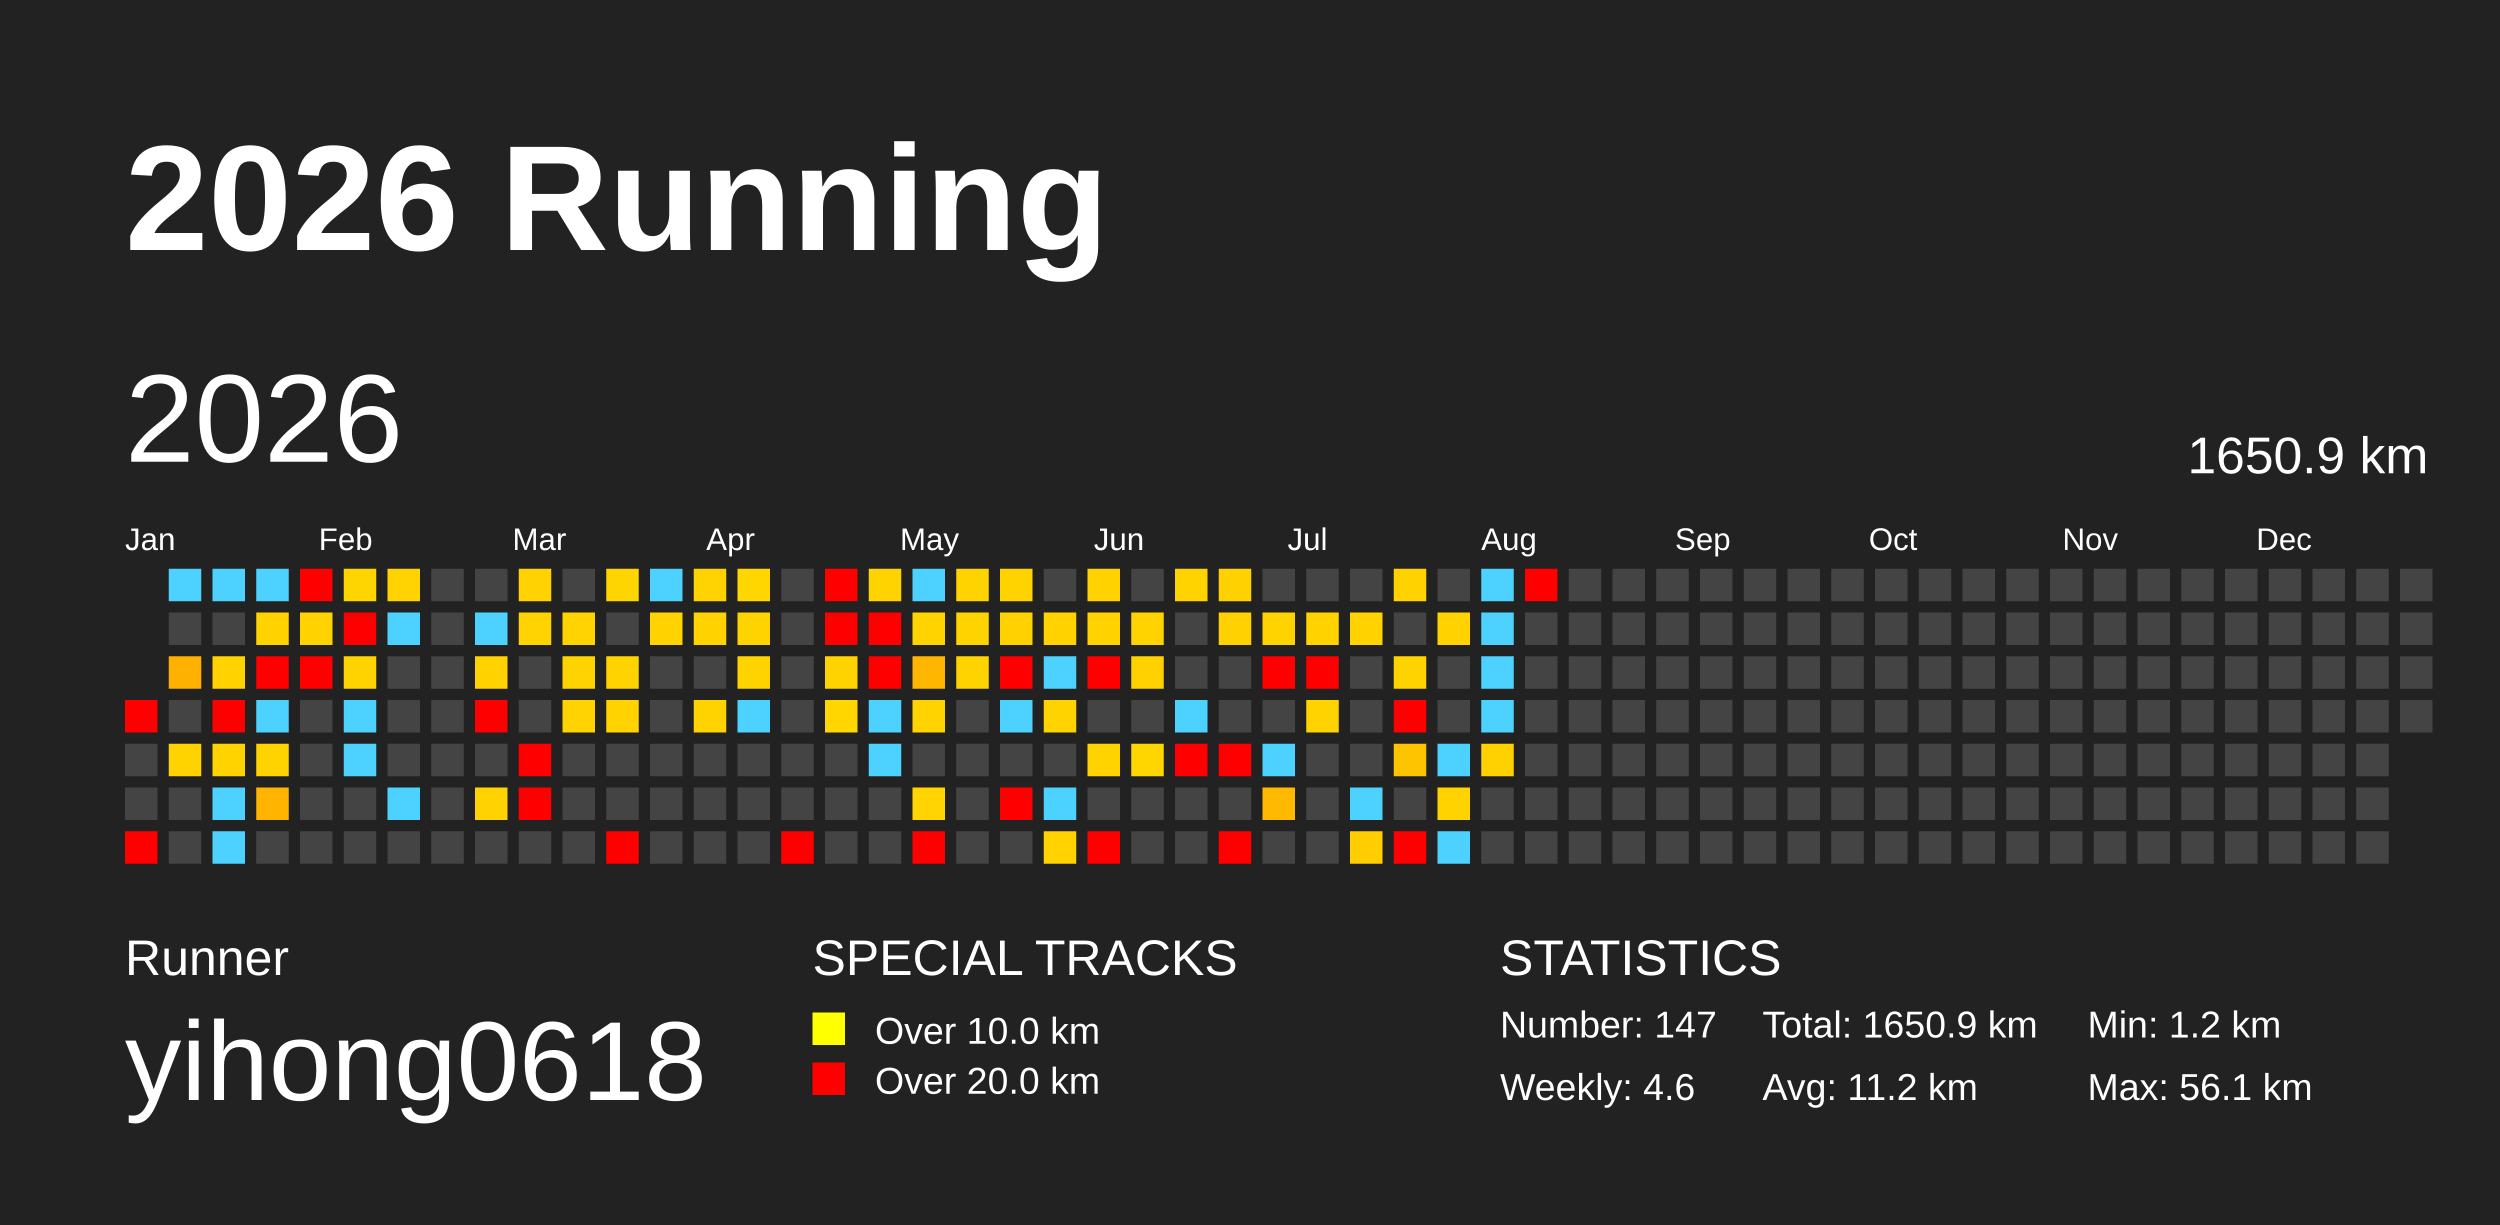
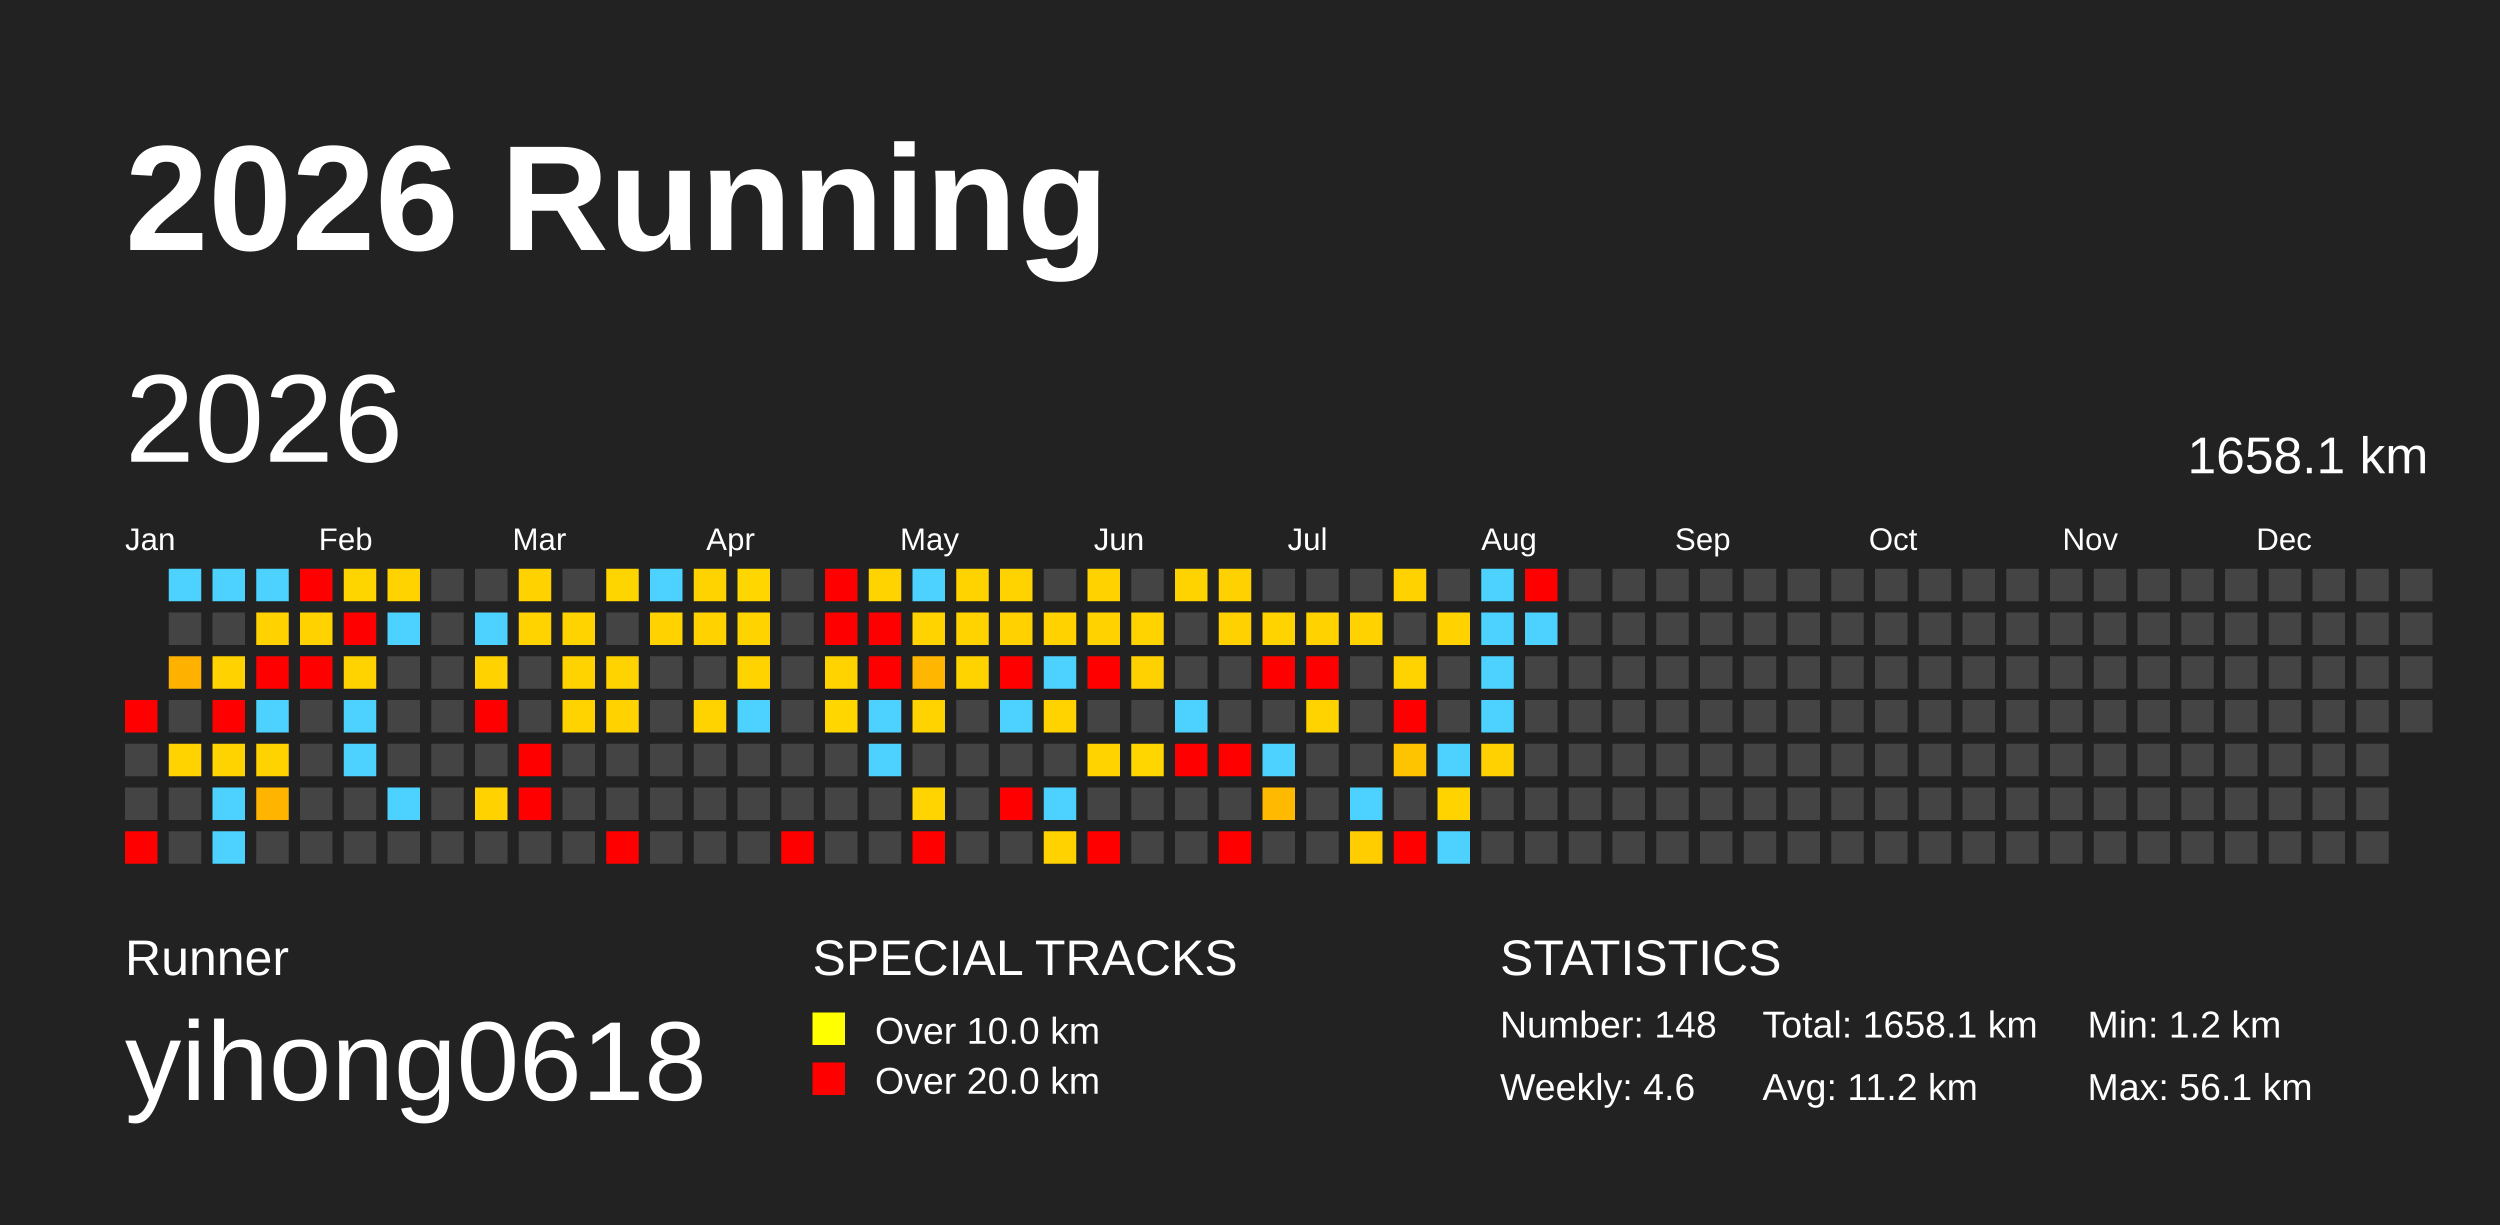
<svg xmlns="http://www.w3.org/2000/svg" baseProfile="full" height="98mm" version="1.1" viewBox="0,0,200,98" width="200mm">
  <defs />
  <rect fill="#222222" height="98" width="200" x="0" y="0" />
  <text fill="#FFFFFF" style="font-size:12px; font-family:Arial; font-weight:bold;" x="10" y="20">2026 Running</text>
  <text fill="#FFFFFF" style="font-size:4px; font-family:Arial" x="10" y="78">Runner</text>
  <text fill="#FFFFFF" style="font-size:9px; font-family:Arial" x="10" y="88">yihong0618</text>
  <text fill="#FFFFFF" style="font-size:4px; font-family:Arial" x="65" y="78">SPECIAL TRACKS</text>
  <rect fill="yellow" height="2.6" width="2.6" x="65" y="81" />
  <text fill="#FFFFFF" style="font-size:3px; font-family:Arial" x="70" y="83.5">Over 10.0 km</text>
  <rect fill="red" height="2.6" width="2.6" x="65" y="85" />
  <text fill="#FFFFFF" style="font-size:3px; font-family:Arial" x="70" y="87.5">Over 20.0 km</text>
  <text fill="#FFFFFF" style="font-size:4px; font-family:Arial" x="120" y="78">STATISTICS</text>
-   <text fill="#FFFFFF" style="font-size:3px; font-family:Arial" x="120" y="83">Number: 147</text>
+   <text fill="#FFFFFF" style="font-size:3px; font-family:Arial" x="120" y="83">Number: 148</text>
  <text fill="#FFFFFF" style="font-size:3px; font-family:Arial" x="120" y="88">Weekly: 4.6</text>
-   <text fill="#FFFFFF" style="font-size:3px; font-family:Arial" x="141" y="83">Total: 1650.9 km</text>
+   <text fill="#FFFFFF" style="font-size:3px; font-family:Arial" x="141" y="83">Total: 1658.1 km</text>
  <text fill="#FFFFFF" style="font-size:3px; font-family:Arial" x="141" y="88">Avg: 11.2 km</text>
  <text fill="#FFFFFF" style="font-size:3px; font-family:Arial" x="167" y="83">Min: 1.2 km</text>
  <text fill="#FFFFFF" style="font-size:3px; font-family:Arial" x="167" y="88">Max: 56.1 km</text>
  <text dominant-baseline="hanging" fill="#FFFFFF" style="font-size:10.0px; font-family:Arial;" x="10" y="30">2026</text>
-   <text dominant-baseline="hanging" fill="#FFFFFF" style="font-size:4.125px; font-family:Arial;" x="175" y="35">1650.9 km</text>
+   <text dominant-baseline="hanging" fill="#FFFFFF" style="font-size:4.125px; font-family:Arial;" x="175" y="35">1658.1 km</text>
  <text fill="#FFFFFF" style="font-size:2.5px; font-family:Arial" x="10.0" y="44">Jan</text>
  <text fill="#FFFFFF" style="font-size:2.5px; font-family:Arial" x="25.5" y="44">Feb</text>
  <text fill="#FFFFFF" style="font-size:2.5px; font-family:Arial" x="41.0" y="44">Mar</text>
  <text fill="#FFFFFF" style="font-size:2.5px; font-family:Arial" x="56.5" y="44">Apr</text>
  <text fill="#FFFFFF" style="font-size:2.5px; font-family:Arial" x="72.0" y="44">May</text>
  <text fill="#FFFFFF" style="font-size:2.5px; font-family:Arial" x="87.5" y="44">Jun</text>
  <text fill="#FFFFFF" style="font-size:2.5px; font-family:Arial" x="103.0" y="44">Jul</text>
  <text fill="#FFFFFF" style="font-size:2.5px; font-family:Arial" x="118.5" y="44">Aug</text>
  <text fill="#FFFFFF" style="font-size:2.5px; font-family:Arial" x="134.0" y="44">Sep</text>
  <text fill="#FFFFFF" style="font-size:2.5px; font-family:Arial" x="149.5" y="44">Oct</text>
  <text fill="#FFFFFF" style="font-size:2.5px; font-family:Arial" x="165.0" y="44">Nov</text>
  <text fill="#FFFFFF" style="font-size:2.5px; font-family:Arial" x="180.5" y="44">Dec</text>
  <rect fill="red" height="2.6" width="2.6" x="10.0" y="56.0" />
  <rect fill="#444444" height="2.6" width="2.6" x="10.0" y="59.5" />
  <rect fill="#444444" height="2.6" width="2.6" x="10.0" y="63.0" />
  <rect fill="red" height="2.6" width="2.6" x="10.0" y="66.5" />
  <rect fill="#4dd2ff" height="2.6" width="2.6" x="13.5" y="45.5" />
  <rect fill="#444444" height="2.6" width="2.6" x="13.5" y="49.0" />
  <rect fill="#ffb100" height="2.6" width="2.6" x="13.5" y="52.5" />
  <rect fill="#444444" height="2.6" width="2.6" x="13.5" y="56.0" />
  <rect fill="#ffd300" height="2.6" width="2.6" x="13.5" y="59.5" />
  <rect fill="#444444" height="2.6" width="2.6" x="13.5" y="63.0" />
  <rect fill="#444444" height="2.6" width="2.6" x="13.5" y="66.5" />
  <rect fill="#4dd2ff" height="2.6" width="2.6" x="17.0" y="45.5" />
  <rect fill="#444444" height="2.6" width="2.6" x="17.0" y="49.0" />
  <rect fill="#ffd200" height="2.6" width="2.6" x="17.0" y="52.5" />
  <rect fill="red" height="2.6" width="2.6" x="17.0" y="56.0" />
  <rect fill="#ffd300" height="2.6" width="2.6" x="17.0" y="59.5" />
  <rect fill="#4dd2ff" height="2.6" width="2.6" x="17.0" y="63.0" />
  <rect fill="#4dd2ff" height="2.6" width="2.6" x="17.0" y="66.5" />
  <rect fill="#4dd2ff" height="2.6" width="2.6" x="20.5" y="45.5" />
  <rect fill="#ffd200" height="2.6" width="2.6" x="20.5" y="49.0" />
  <rect fill="red" height="2.6" width="2.6" x="20.5" y="52.5" />
  <rect fill="#4dd2ff" height="2.6" width="2.6" x="20.5" y="56.0" />
  <rect fill="#ffd300" height="2.6" width="2.6" x="20.5" y="59.5" />
  <rect fill="#ffb400" height="2.6" width="2.6" x="20.5" y="63.0" />
  <rect fill="#444444" height="2.6" width="2.6" x="20.5" y="66.5" />
  <rect fill="red" height="2.6" width="2.6" x="24.0" y="45.5" />
  <rect fill="#ffd200" height="2.6" width="2.6" x="24.0" y="49.0" />
  <rect fill="red" height="2.6" width="2.6" x="24.0" y="52.5" />
  <rect fill="#444444" height="2.6" width="2.6" x="24.0" y="56.0" />
  <rect fill="#444444" height="2.6" width="2.6" x="24.0" y="59.5" />
  <rect fill="#444444" height="2.6" width="2.6" x="24.0" y="63.0" />
  <rect fill="#444444" height="2.6" width="2.6" x="24.0" y="66.5" />
  <rect fill="#ffd500" height="2.6" width="2.6" x="27.5" y="45.5" />
  <rect fill="red" height="2.6" width="2.6" x="27.5" y="49.0" />
  <rect fill="#ffd300" height="2.6" width="2.6" x="27.5" y="52.5" />
  <rect fill="#4dd2ff" height="2.6" width="2.6" x="27.5" y="56.0" />
  <rect fill="#4dd2ff" height="2.6" width="2.6" x="27.5" y="59.5" />
  <rect fill="#444444" height="2.6" width="2.6" x="27.5" y="63.0" />
  <rect fill="#444444" height="2.6" width="2.6" x="27.5" y="66.5" />
  <rect fill="#ffd300" height="2.6" width="2.6" x="31.0" y="45.5" />
  <rect fill="#4dd2ff" height="2.6" width="2.6" x="31.0" y="49.0" />
  <rect fill="#444444" height="2.6" width="2.6" x="31.0" y="52.5" />
  <rect fill="#444444" height="2.6" width="2.6" x="31.0" y="56.0" />
  <rect fill="#444444" height="2.6" width="2.6" x="31.0" y="59.5" />
  <rect fill="#4dd2ff" height="2.6" width="2.6" x="31.0" y="63.0" />
  <rect fill="#444444" height="2.6" width="2.6" x="31.0" y="66.5" />
  <rect fill="#444444" height="2.6" width="2.6" x="34.5" y="45.5" />
  <rect fill="#444444" height="2.6" width="2.6" x="34.5" y="49.0" />
  <rect fill="#444444" height="2.6" width="2.6" x="34.5" y="52.5" />
  <rect fill="#444444" height="2.6" width="2.6" x="34.5" y="56.0" />
  <rect fill="#444444" height="2.6" width="2.6" x="34.5" y="59.5" />
  <rect fill="#444444" height="2.6" width="2.6" x="34.5" y="63.0" />
  <rect fill="#444444" height="2.6" width="2.6" x="34.5" y="66.5" />
  <rect fill="#444444" height="2.6" width="2.6" x="38.0" y="45.5" />
  <rect fill="#4dd2ff" height="2.6" width="2.6" x="38.0" y="49.0" />
  <rect fill="#ffd200" height="2.6" width="2.6" x="38.0" y="52.5" />
  <rect fill="red" height="2.6" width="2.6" x="38.0" y="56.0" />
  <rect fill="#444444" height="2.6" width="2.6" x="38.0" y="59.5" />
  <rect fill="#ffd200" height="2.6" width="2.6" x="38.0" y="63.0" />
  <rect fill="#444444" height="2.6" width="2.6" x="38.0" y="66.5" />
  <rect fill="#ffd200" height="2.6" width="2.6" x="41.5" y="45.5" />
  <rect fill="#ffd300" height="2.6" width="2.6" x="41.5" y="49.0" />
  <rect fill="#444444" height="2.6" width="2.6" x="41.5" y="52.5" />
  <rect fill="#444444" height="2.6" width="2.6" x="41.5" y="56.0" />
  <rect fill="red" height="2.6" width="2.6" x="41.5" y="59.5" />
  <rect fill="red" height="2.6" width="2.6" x="41.5" y="63.0" />
  <rect fill="#444444" height="2.6" width="2.6" x="41.5" y="66.5" />
  <rect fill="#444444" height="2.6" width="2.6" x="45.0" y="45.5" />
  <rect fill="#ffd300" height="2.6" width="2.6" x="45.0" y="49.0" />
  <rect fill="#ffd300" height="2.6" width="2.6" x="45.0" y="52.5" />
  <rect fill="#ffd300" height="2.6" width="2.6" x="45.0" y="56.0" />
  <rect fill="#444444" height="2.6" width="2.6" x="45.0" y="59.5" />
  <rect fill="#444444" height="2.6" width="2.6" x="45.0" y="63.0" />
  <rect fill="#444444" height="2.6" width="2.6" x="45.0" y="66.5" />
  <rect fill="#ffd500" height="2.6" width="2.6" x="48.5" y="45.5" />
  <rect fill="#444444" height="2.6" width="2.6" x="48.5" y="49.0" />
  <rect fill="#ffd300" height="2.6" width="2.6" x="48.5" y="52.5" />
  <rect fill="#ffd200" height="2.6" width="2.6" x="48.5" y="56.0" />
  <rect fill="#444444" height="2.6" width="2.6" x="48.5" y="59.5" />
  <rect fill="#444444" height="2.6" width="2.6" x="48.5" y="63.0" />
  <rect fill="red" height="2.6" width="2.6" x="48.5" y="66.5" />
  <rect fill="#4dd2ff" height="2.6" width="2.6" x="52.0" y="45.5" />
  <rect fill="#ffd200" height="2.6" width="2.6" x="52.0" y="49.0" />
  <rect fill="#444444" height="2.6" width="2.6" x="52.0" y="52.5" />
  <rect fill="#444444" height="2.6" width="2.6" x="52.0" y="56.0" />
  <rect fill="#444444" height="2.6" width="2.6" x="52.0" y="59.5" />
  <rect fill="#444444" height="2.6" width="2.6" x="52.0" y="63.0" />
  <rect fill="#444444" height="2.6" width="2.6" x="52.0" y="66.5" />
  <rect fill="#ffd300" height="2.6" width="2.6" x="55.5" y="45.5" />
  <rect fill="#ffd200" height="2.6" width="2.6" x="55.5" y="49.0" />
  <rect fill="#444444" height="2.6" width="2.6" x="55.5" y="52.5" />
  <rect fill="#ffd300" height="2.6" width="2.6" x="55.5" y="56.0" />
  <rect fill="#444444" height="2.6" width="2.6" x="55.5" y="59.5" />
  <rect fill="#444444" height="2.6" width="2.6" x="55.5" y="63.0" />
  <rect fill="#444444" height="2.6" width="2.6" x="55.5" y="66.5" />
  <rect fill="#ffd600" height="2.6" width="2.6" x="59.0" y="45.5" />
  <rect fill="#ffd300" height="2.6" width="2.6" x="59.0" y="49.0" />
  <rect fill="#ffd300" height="2.6" width="2.6" x="59.0" y="52.5" />
  <rect fill="#4dd2ff" height="2.6" width="2.6" x="59.0" y="56.0" />
  <rect fill="#444444" height="2.6" width="2.6" x="59.0" y="59.5" />
  <rect fill="#444444" height="2.6" width="2.6" x="59.0" y="63.0" />
  <rect fill="#444444" height="2.6" width="2.6" x="59.0" y="66.5" />
  <rect fill="#444444" height="2.6" width="2.6" x="62.5" y="45.5" />
  <rect fill="#444444" height="2.6" width="2.6" x="62.5" y="49.0" />
  <rect fill="#444444" height="2.6" width="2.6" x="62.5" y="52.5" />
  <rect fill="#444444" height="2.6" width="2.6" x="62.5" y="56.0" />
  <rect fill="#444444" height="2.6" width="2.6" x="62.5" y="59.5" />
  <rect fill="#444444" height="2.6" width="2.6" x="62.5" y="63.0" />
  <rect fill="red" height="2.6" width="2.6" x="62.5" y="66.5" />
  <rect fill="red" height="2.6" width="2.6" x="66.0" y="45.5" />
  <rect fill="red" height="2.6" width="2.6" x="66.0" y="49.0" />
  <rect fill="#ffd300" height="2.6" width="2.6" x="66.0" y="52.5" />
  <rect fill="#ffd600" height="2.6" width="2.6" x="66.0" y="56.0" />
  <rect fill="#444444" height="2.6" width="2.6" x="66.0" y="59.5" />
  <rect fill="#444444" height="2.6" width="2.6" x="66.0" y="63.0" />
  <rect fill="#444444" height="2.6" width="2.6" x="66.0" y="66.5" />
  <rect fill="#ffd300" height="2.6" width="2.6" x="69.5" y="45.5" />
  <rect fill="red" height="2.6" width="2.6" x="69.5" y="49.0" />
  <rect fill="red" height="2.6" width="2.6" x="69.5" y="52.5" />
  <rect fill="#4dd2ff" height="2.6" width="2.6" x="69.5" y="56.0" />
  <rect fill="#4dd2ff" height="2.6" width="2.6" x="69.5" y="59.5" />
  <rect fill="#444444" height="2.6" width="2.6" x="69.5" y="63.0" />
  <rect fill="#444444" height="2.6" width="2.6" x="69.5" y="66.5" />
  <rect fill="#4dd2ff" height="2.6" width="2.6" x="73.0" y="45.5" />
  <rect fill="#ffd300" height="2.6" width="2.6" x="73.0" y="49.0" />
  <rect fill="#ffb600" height="2.6" width="2.6" x="73.0" y="52.5" />
  <rect fill="#ffd300" height="2.6" width="2.6" x="73.0" y="56.0" />
  <rect fill="#444444" height="2.6" width="2.6" x="73.0" y="59.5" />
  <rect fill="#ffd400" height="2.6" width="2.6" x="73.0" y="63.0" />
  <rect fill="red" height="2.6" width="2.6" x="73.0" y="66.5" />
  <rect fill="#ffd300" height="2.6" width="2.6" x="76.5" y="45.5" />
  <rect fill="#ffd300" height="2.6" width="2.6" x="76.5" y="49.0" />
  <rect fill="#ffd300" height="2.6" width="2.6" x="76.5" y="52.5" />
  <rect fill="#444444" height="2.6" width="2.6" x="76.5" y="56.0" />
  <rect fill="#444444" height="2.6" width="2.6" x="76.5" y="59.5" />
  <rect fill="#444444" height="2.6" width="2.6" x="76.5" y="63.0" />
  <rect fill="#444444" height="2.6" width="2.6" x="76.5" y="66.5" />
  <rect fill="#ffd300" height="2.6" width="2.6" x="80.0" y="45.5" />
  <rect fill="#ffd100" height="2.6" width="2.6" x="80.0" y="49.0" />
  <rect fill="red" height="2.6" width="2.6" x="80.0" y="52.5" />
  <rect fill="#4dd2ff" height="2.6" width="2.6" x="80.0" y="56.0" />
  <rect fill="#444444" height="2.6" width="2.6" x="80.0" y="59.5" />
  <rect fill="red" height="2.6" width="2.6" x="80.0" y="63.0" />
  <rect fill="#444444" height="2.6" width="2.6" x="80.0" y="66.5" />
  <rect fill="#444444" height="2.6" width="2.6" x="83.5" y="45.5" />
  <rect fill="#ffd200" height="2.6" width="2.6" x="83.5" y="49.0" />
  <rect fill="#4dd2ff" height="2.6" width="2.6" x="83.5" y="52.5" />
  <rect fill="#ffd300" height="2.6" width="2.6" x="83.5" y="56.0" />
  <rect fill="#444444" height="2.6" width="2.6" x="83.5" y="59.5" />
  <rect fill="#4dd2ff" height="2.6" width="2.6" x="83.5" y="63.0" />
  <rect fill="#ffd200" height="2.6" width="2.6" x="83.5" y="66.5" />
  <rect fill="#ffd200" height="2.6" width="2.6" x="87.0" y="45.5" />
  <rect fill="#ffd200" height="2.6" width="2.6" x="87.0" y="49.0" />
  <rect fill="red" height="2.6" width="2.6" x="87.0" y="52.5" />
  <rect fill="#444444" height="2.6" width="2.6" x="87.0" y="56.0" />
  <rect fill="#ffd300" height="2.6" width="2.6" x="87.0" y="59.5" />
  <rect fill="#444444" height="2.6" width="2.6" x="87.0" y="63.0" />
  <rect fill="red" height="2.6" width="2.6" x="87.0" y="66.5" />
  <rect fill="#444444" height="2.6" width="2.6" x="90.5" y="45.5" />
  <rect fill="#ffd300" height="2.6" width="2.6" x="90.5" y="49.0" />
  <rect fill="#ffd100" height="2.6" width="2.6" x="90.5" y="52.5" />
  <rect fill="#444444" height="2.6" width="2.6" x="90.5" y="56.0" />
  <rect fill="#ffd600" height="2.6" width="2.6" x="90.5" y="59.5" />
  <rect fill="#444444" height="2.6" width="2.6" x="90.5" y="63.0" />
  <rect fill="#444444" height="2.6" width="2.6" x="90.5" y="66.5" />
  <rect fill="#ffd300" height="2.6" width="2.6" x="94.0" y="45.5" />
  <rect fill="#444444" height="2.6" width="2.6" x="94.0" y="49.0" />
  <rect fill="#444444" height="2.6" width="2.6" x="94.0" y="52.5" />
  <rect fill="#4dd2ff" height="2.6" width="2.6" x="94.0" y="56.0" />
  <rect fill="red" height="2.6" width="2.6" x="94.0" y="59.5" />
  <rect fill="#444444" height="2.6" width="2.6" x="94.0" y="63.0" />
  <rect fill="#444444" height="2.6" width="2.6" x="94.0" y="66.5" />
  <rect fill="#ffd100" height="2.6" width="2.6" x="97.5" y="45.5" />
  <rect fill="#ffd100" height="2.6" width="2.6" x="97.5" y="49.0" />
  <rect fill="#444444" height="2.6" width="2.6" x="97.5" y="52.5" />
  <rect fill="#444444" height="2.6" width="2.6" x="97.5" y="56.0" />
  <rect fill="red" height="2.6" width="2.6" x="97.5" y="59.5" />
  <rect fill="#444444" height="2.6" width="2.6" x="97.5" y="63.0" />
  <rect fill="red" height="2.6" width="2.6" x="97.5" y="66.5" />
  <rect fill="#444444" height="2.6" width="2.6" x="101.0" y="45.5" />
  <rect fill="#ffd300" height="2.6" width="2.6" x="101.0" y="49.0" />
  <rect fill="red" height="2.6" width="2.6" x="101.0" y="52.5" />
  <rect fill="#444444" height="2.6" width="2.6" x="101.0" y="56.0" />
  <rect fill="#4dd2ff" height="2.6" width="2.6" x="101.0" y="59.5" />
  <rect fill="#ffb900" height="2.6" width="2.6" x="101.0" y="63.0" />
  <rect fill="#444444" height="2.6" width="2.6" x="101.0" y="66.5" />
  <rect fill="#444444" height="2.6" width="2.6" x="104.5" y="45.5" />
  <rect fill="#ffd200" height="2.6" width="2.6" x="104.5" y="49.0" />
  <rect fill="red" height="2.6" width="2.6" x="104.5" y="52.5" />
  <rect fill="#ffd300" height="2.6" width="2.6" x="104.5" y="56.0" />
  <rect fill="#444444" height="2.6" width="2.6" x="104.5" y="59.5" />
  <rect fill="#444444" height="2.6" width="2.6" x="104.5" y="63.0" />
  <rect fill="#444444" height="2.6" width="2.6" x="104.5" y="66.5" />
  <rect fill="#444444" height="2.6" width="2.6" x="108.0" y="45.5" />
  <rect fill="#ffd200" height="2.6" width="2.6" x="108.0" y="49.0" />
  <rect fill="#444444" height="2.6" width="2.6" x="108.0" y="52.5" />
  <rect fill="#444444" height="2.6" width="2.6" x="108.0" y="56.0" />
  <rect fill="#444444" height="2.6" width="2.6" x="108.0" y="59.5" />
  <rect fill="#4dd2ff" height="2.6" width="2.6" x="108.0" y="63.0" />
  <rect fill="#ffcd00" height="2.6" width="2.6" x="108.0" y="66.5" />
  <rect fill="#ffd200" height="2.6" width="2.6" x="111.5" y="45.5" />
  <rect fill="#444444" height="2.6" width="2.6" x="111.5" y="49.0" />
  <rect fill="#ffd300" height="2.6" width="2.6" x="111.5" y="52.5" />
  <rect fill="red" height="2.6" width="2.6" x="111.5" y="56.0" />
  <rect fill="#ffc400" height="2.6" width="2.6" x="111.5" y="59.5" />
  <rect fill="#444444" height="2.6" width="2.6" x="111.5" y="63.0" />
  <rect fill="red" height="2.6" width="2.6" x="111.5" y="66.5" />
  <rect fill="#444444" height="2.6" width="2.6" x="115.0" y="45.5" />
  <rect fill="#ffd200" height="2.6" width="2.6" x="115.0" y="49.0" />
  <rect fill="#444444" height="2.6" width="2.6" x="115.0" y="52.5" />
  <rect fill="#444444" height="2.6" width="2.6" x="115.0" y="56.0" />
  <rect fill="#4dd2ff" height="2.6" width="2.6" x="115.0" y="59.5" />
  <rect fill="#ffd300" height="2.6" width="2.6" x="115.0" y="63.0" />
  <rect fill="#4dd2ff" height="2.6" width="2.6" x="115.0" y="66.5" />
  <rect fill="#4dd2ff" height="2.6" width="2.6" x="118.5" y="45.5" />
  <rect fill="#4dd2ff" height="2.6" width="2.6" x="118.5" y="49.0" />
  <rect fill="#4dd2ff" height="2.6" width="2.6" x="118.5" y="52.5" />
  <rect fill="#4dd2ff" height="2.6" width="2.6" x="118.5" y="56.0" />
  <rect fill="#ffd100" height="2.6" width="2.6" x="118.5" y="59.5" />
  <rect fill="#444444" height="2.6" width="2.6" x="118.5" y="63.0" />
  <rect fill="#444444" height="2.6" width="2.6" x="118.5" y="66.5" />
  <rect fill="red" height="2.6" width="2.6" x="122.0" y="45.5" />
-   <rect fill="#444444" height="2.6" width="2.6" x="122.0" y="49.0" />
+   <rect fill="#4dd2ff" height="2.6" width="2.6" x="122.0" y="49.0" />
  <rect fill="#444444" height="2.6" width="2.6" x="122.0" y="52.5" />
  <rect fill="#444444" height="2.6" width="2.6" x="122.0" y="56.0" />
  <rect fill="#444444" height="2.6" width="2.6" x="122.0" y="59.5" />
  <rect fill="#444444" height="2.6" width="2.6" x="122.0" y="63.0" />
  <rect fill="#444444" height="2.6" width="2.6" x="122.0" y="66.5" />
  <rect fill="#444444" height="2.6" width="2.6" x="125.5" y="45.5" />
  <rect fill="#444444" height="2.6" width="2.6" x="125.5" y="49.0" />
  <rect fill="#444444" height="2.6" width="2.6" x="125.5" y="52.5" />
  <rect fill="#444444" height="2.6" width="2.6" x="125.5" y="56.0" />
  <rect fill="#444444" height="2.6" width="2.6" x="125.5" y="59.5" />
  <rect fill="#444444" height="2.6" width="2.6" x="125.5" y="63.0" />
  <rect fill="#444444" height="2.6" width="2.6" x="125.5" y="66.5" />
  <rect fill="#444444" height="2.6" width="2.6" x="129.0" y="45.5" />
  <rect fill="#444444" height="2.6" width="2.6" x="129.0" y="49.0" />
  <rect fill="#444444" height="2.6" width="2.6" x="129.0" y="52.5" />
  <rect fill="#444444" height="2.6" width="2.6" x="129.0" y="56.0" />
  <rect fill="#444444" height="2.6" width="2.6" x="129.0" y="59.5" />
  <rect fill="#444444" height="2.6" width="2.6" x="129.0" y="63.0" />
  <rect fill="#444444" height="2.6" width="2.6" x="129.0" y="66.5" />
  <rect fill="#444444" height="2.6" width="2.6" x="132.5" y="45.5" />
  <rect fill="#444444" height="2.6" width="2.6" x="132.5" y="49.0" />
  <rect fill="#444444" height="2.6" width="2.6" x="132.5" y="52.5" />
  <rect fill="#444444" height="2.6" width="2.6" x="132.5" y="56.0" />
  <rect fill="#444444" height="2.6" width="2.6" x="132.5" y="59.5" />
  <rect fill="#444444" height="2.6" width="2.6" x="132.5" y="63.0" />
  <rect fill="#444444" height="2.6" width="2.6" x="132.5" y="66.5" />
  <rect fill="#444444" height="2.6" width="2.6" x="136.0" y="45.5" />
  <rect fill="#444444" height="2.6" width="2.6" x="136.0" y="49.0" />
  <rect fill="#444444" height="2.6" width="2.6" x="136.0" y="52.5" />
  <rect fill="#444444" height="2.6" width="2.6" x="136.0" y="56.0" />
  <rect fill="#444444" height="2.6" width="2.6" x="136.0" y="59.5" />
  <rect fill="#444444" height="2.6" width="2.6" x="136.0" y="63.0" />
  <rect fill="#444444" height="2.6" width="2.6" x="136.0" y="66.5" />
  <rect fill="#444444" height="2.6" width="2.6" x="139.5" y="45.5" />
  <rect fill="#444444" height="2.6" width="2.6" x="139.5" y="49.0" />
  <rect fill="#444444" height="2.6" width="2.6" x="139.5" y="52.5" />
  <rect fill="#444444" height="2.6" width="2.6" x="139.5" y="56.0" />
  <rect fill="#444444" height="2.6" width="2.6" x="139.5" y="59.5" />
  <rect fill="#444444" height="2.6" width="2.6" x="139.5" y="63.0" />
  <rect fill="#444444" height="2.6" width="2.6" x="139.5" y="66.5" />
  <rect fill="#444444" height="2.6" width="2.6" x="143.0" y="45.5" />
  <rect fill="#444444" height="2.6" width="2.6" x="143.0" y="49.0" />
  <rect fill="#444444" height="2.6" width="2.6" x="143.0" y="52.5" />
  <rect fill="#444444" height="2.6" width="2.6" x="143.0" y="56.0" />
  <rect fill="#444444" height="2.6" width="2.6" x="143.0" y="59.5" />
  <rect fill="#444444" height="2.6" width="2.6" x="143.0" y="63.0" />
  <rect fill="#444444" height="2.6" width="2.6" x="143.0" y="66.5" />
  <rect fill="#444444" height="2.6" width="2.6" x="146.5" y="45.5" />
  <rect fill="#444444" height="2.6" width="2.6" x="146.5" y="49.0" />
  <rect fill="#444444" height="2.6" width="2.6" x="146.5" y="52.5" />
  <rect fill="#444444" height="2.6" width="2.6" x="146.5" y="56.0" />
  <rect fill="#444444" height="2.6" width="2.6" x="146.5" y="59.5" />
  <rect fill="#444444" height="2.6" width="2.6" x="146.5" y="63.0" />
  <rect fill="#444444" height="2.6" width="2.6" x="146.5" y="66.5" />
  <rect fill="#444444" height="2.6" width="2.6" x="150.0" y="45.5" />
  <rect fill="#444444" height="2.6" width="2.6" x="150.0" y="49.0" />
  <rect fill="#444444" height="2.6" width="2.6" x="150.0" y="52.5" />
  <rect fill="#444444" height="2.6" width="2.6" x="150.0" y="56.0" />
  <rect fill="#444444" height="2.6" width="2.6" x="150.0" y="59.5" />
  <rect fill="#444444" height="2.6" width="2.6" x="150.0" y="63.0" />
  <rect fill="#444444" height="2.6" width="2.6" x="150.0" y="66.5" />
  <rect fill="#444444" height="2.6" width="2.6" x="153.5" y="45.5" />
  <rect fill="#444444" height="2.6" width="2.6" x="153.5" y="49.0" />
  <rect fill="#444444" height="2.6" width="2.6" x="153.5" y="52.5" />
  <rect fill="#444444" height="2.6" width="2.6" x="153.5" y="56.0" />
  <rect fill="#444444" height="2.6" width="2.6" x="153.5" y="59.5" />
  <rect fill="#444444" height="2.6" width="2.6" x="153.5" y="63.0" />
  <rect fill="#444444" height="2.6" width="2.6" x="153.5" y="66.5" />
  <rect fill="#444444" height="2.6" width="2.6" x="157.0" y="45.5" />
  <rect fill="#444444" height="2.6" width="2.6" x="157.0" y="49.0" />
  <rect fill="#444444" height="2.6" width="2.6" x="157.0" y="52.5" />
  <rect fill="#444444" height="2.6" width="2.6" x="157.0" y="56.0" />
  <rect fill="#444444" height="2.6" width="2.6" x="157.0" y="59.5" />
  <rect fill="#444444" height="2.6" width="2.6" x="157.0" y="63.0" />
  <rect fill="#444444" height="2.6" width="2.6" x="157.0" y="66.5" />
  <rect fill="#444444" height="2.6" width="2.6" x="160.5" y="45.5" />
  <rect fill="#444444" height="2.6" width="2.6" x="160.5" y="49.0" />
  <rect fill="#444444" height="2.6" width="2.6" x="160.5" y="52.5" />
  <rect fill="#444444" height="2.6" width="2.6" x="160.5" y="56.0" />
  <rect fill="#444444" height="2.6" width="2.6" x="160.5" y="59.5" />
  <rect fill="#444444" height="2.6" width="2.6" x="160.5" y="63.0" />
  <rect fill="#444444" height="2.6" width="2.6" x="160.5" y="66.5" />
  <rect fill="#444444" height="2.6" width="2.6" x="164.0" y="45.5" />
  <rect fill="#444444" height="2.6" width="2.6" x="164.0" y="49.0" />
  <rect fill="#444444" height="2.6" width="2.6" x="164.0" y="52.5" />
  <rect fill="#444444" height="2.6" width="2.6" x="164.0" y="56.0" />
  <rect fill="#444444" height="2.6" width="2.6" x="164.0" y="59.5" />
  <rect fill="#444444" height="2.6" width="2.6" x="164.0" y="63.0" />
  <rect fill="#444444" height="2.6" width="2.6" x="164.0" y="66.5" />
  <rect fill="#444444" height="2.6" width="2.6" x="167.5" y="45.5" />
  <rect fill="#444444" height="2.6" width="2.6" x="167.5" y="49.0" />
  <rect fill="#444444" height="2.6" width="2.6" x="167.5" y="52.5" />
  <rect fill="#444444" height="2.6" width="2.6" x="167.5" y="56.0" />
  <rect fill="#444444" height="2.6" width="2.6" x="167.5" y="59.5" />
  <rect fill="#444444" height="2.6" width="2.6" x="167.5" y="63.0" />
  <rect fill="#444444" height="2.6" width="2.6" x="167.5" y="66.5" />
  <rect fill="#444444" height="2.6" width="2.6" x="171.0" y="45.5" />
  <rect fill="#444444" height="2.6" width="2.6" x="171.0" y="49.0" />
  <rect fill="#444444" height="2.6" width="2.6" x="171.0" y="52.5" />
  <rect fill="#444444" height="2.6" width="2.6" x="171.0" y="56.0" />
  <rect fill="#444444" height="2.6" width="2.6" x="171.0" y="59.5" />
  <rect fill="#444444" height="2.6" width="2.6" x="171.0" y="63.0" />
  <rect fill="#444444" height="2.6" width="2.6" x="171.0" y="66.5" />
  <rect fill="#444444" height="2.6" width="2.6" x="174.5" y="45.5" />
  <rect fill="#444444" height="2.6" width="2.6" x="174.5" y="49.0" />
  <rect fill="#444444" height="2.6" width="2.6" x="174.5" y="52.5" />
  <rect fill="#444444" height="2.6" width="2.6" x="174.5" y="56.0" />
  <rect fill="#444444" height="2.6" width="2.6" x="174.5" y="59.5" />
  <rect fill="#444444" height="2.6" width="2.6" x="174.5" y="63.0" />
  <rect fill="#444444" height="2.6" width="2.6" x="174.5" y="66.5" />
  <rect fill="#444444" height="2.6" width="2.6" x="178.0" y="45.5" />
  <rect fill="#444444" height="2.6" width="2.6" x="178.0" y="49.0" />
  <rect fill="#444444" height="2.6" width="2.6" x="178.0" y="52.5" />
  <rect fill="#444444" height="2.6" width="2.6" x="178.0" y="56.0" />
  <rect fill="#444444" height="2.6" width="2.6" x="178.0" y="59.5" />
  <rect fill="#444444" height="2.6" width="2.6" x="178.0" y="63.0" />
  <rect fill="#444444" height="2.6" width="2.6" x="178.0" y="66.5" />
  <rect fill="#444444" height="2.6" width="2.6" x="181.5" y="45.5" />
  <rect fill="#444444" height="2.6" width="2.6" x="181.5" y="49.0" />
  <rect fill="#444444" height="2.6" width="2.6" x="181.5" y="52.5" />
  <rect fill="#444444" height="2.6" width="2.6" x="181.5" y="56.0" />
  <rect fill="#444444" height="2.6" width="2.6" x="181.5" y="59.5" />
  <rect fill="#444444" height="2.6" width="2.6" x="181.5" y="63.0" />
  <rect fill="#444444" height="2.6" width="2.6" x="181.5" y="66.5" />
  <rect fill="#444444" height="2.6" width="2.6" x="185.0" y="45.5" />
  <rect fill="#444444" height="2.6" width="2.6" x="185.0" y="49.0" />
  <rect fill="#444444" height="2.6" width="2.6" x="185.0" y="52.5" />
  <rect fill="#444444" height="2.6" width="2.6" x="185.0" y="56.0" />
  <rect fill="#444444" height="2.6" width="2.6" x="185.0" y="59.5" />
  <rect fill="#444444" height="2.6" width="2.6" x="185.0" y="63.0" />
  <rect fill="#444444" height="2.6" width="2.6" x="185.0" y="66.5" />
  <rect fill="#444444" height="2.6" width="2.6" x="188.5" y="45.5" />
  <rect fill="#444444" height="2.6" width="2.6" x="188.5" y="49.0" />
  <rect fill="#444444" height="2.6" width="2.6" x="188.5" y="52.5" />
  <rect fill="#444444" height="2.6" width="2.6" x="188.5" y="56.0" />
  <rect fill="#444444" height="2.6" width="2.6" x="188.5" y="59.5" />
  <rect fill="#444444" height="2.6" width="2.6" x="188.5" y="63.0" />
  <rect fill="#444444" height="2.6" width="2.6" x="188.5" y="66.5" />
  <rect fill="#444444" height="2.6" width="2.6" x="192.0" y="45.5" />
  <rect fill="#444444" height="2.6" width="2.6" x="192.0" y="49.0" />
  <rect fill="#444444" height="2.6" width="2.6" x="192.0" y="52.5" />
  <rect fill="#444444" height="2.6" width="2.6" x="192.0" y="56.0" />
</svg>
